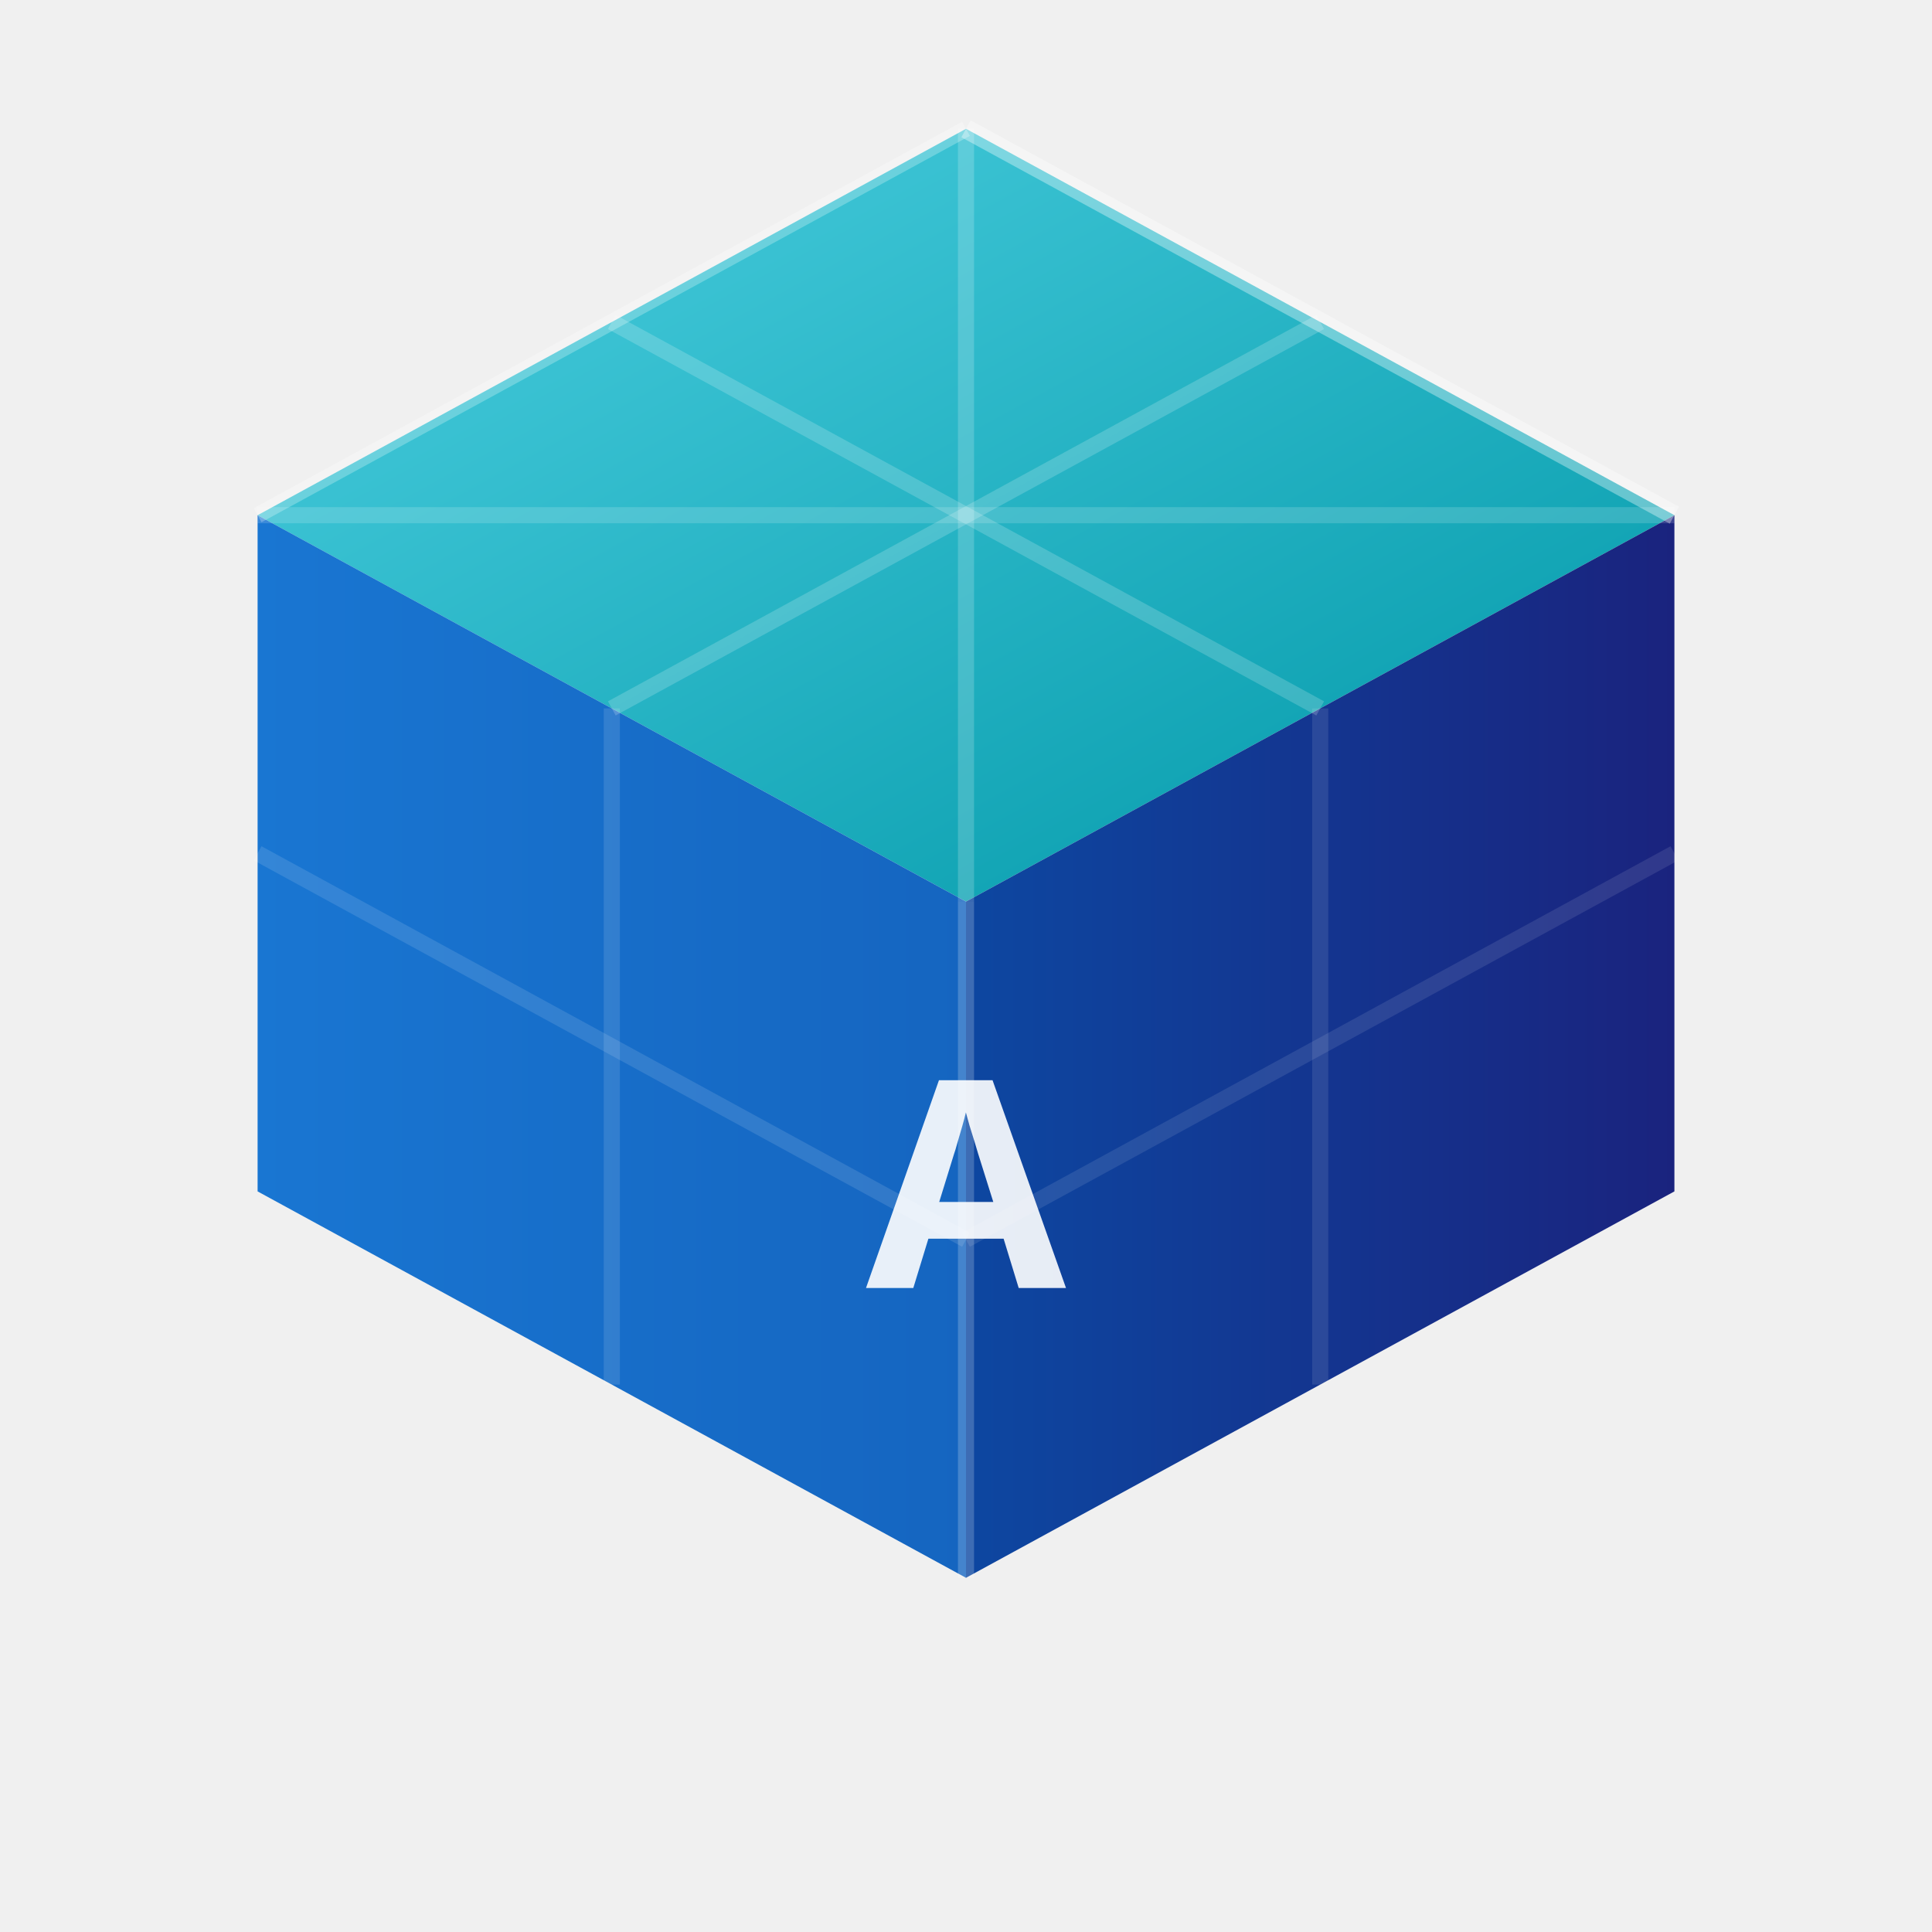
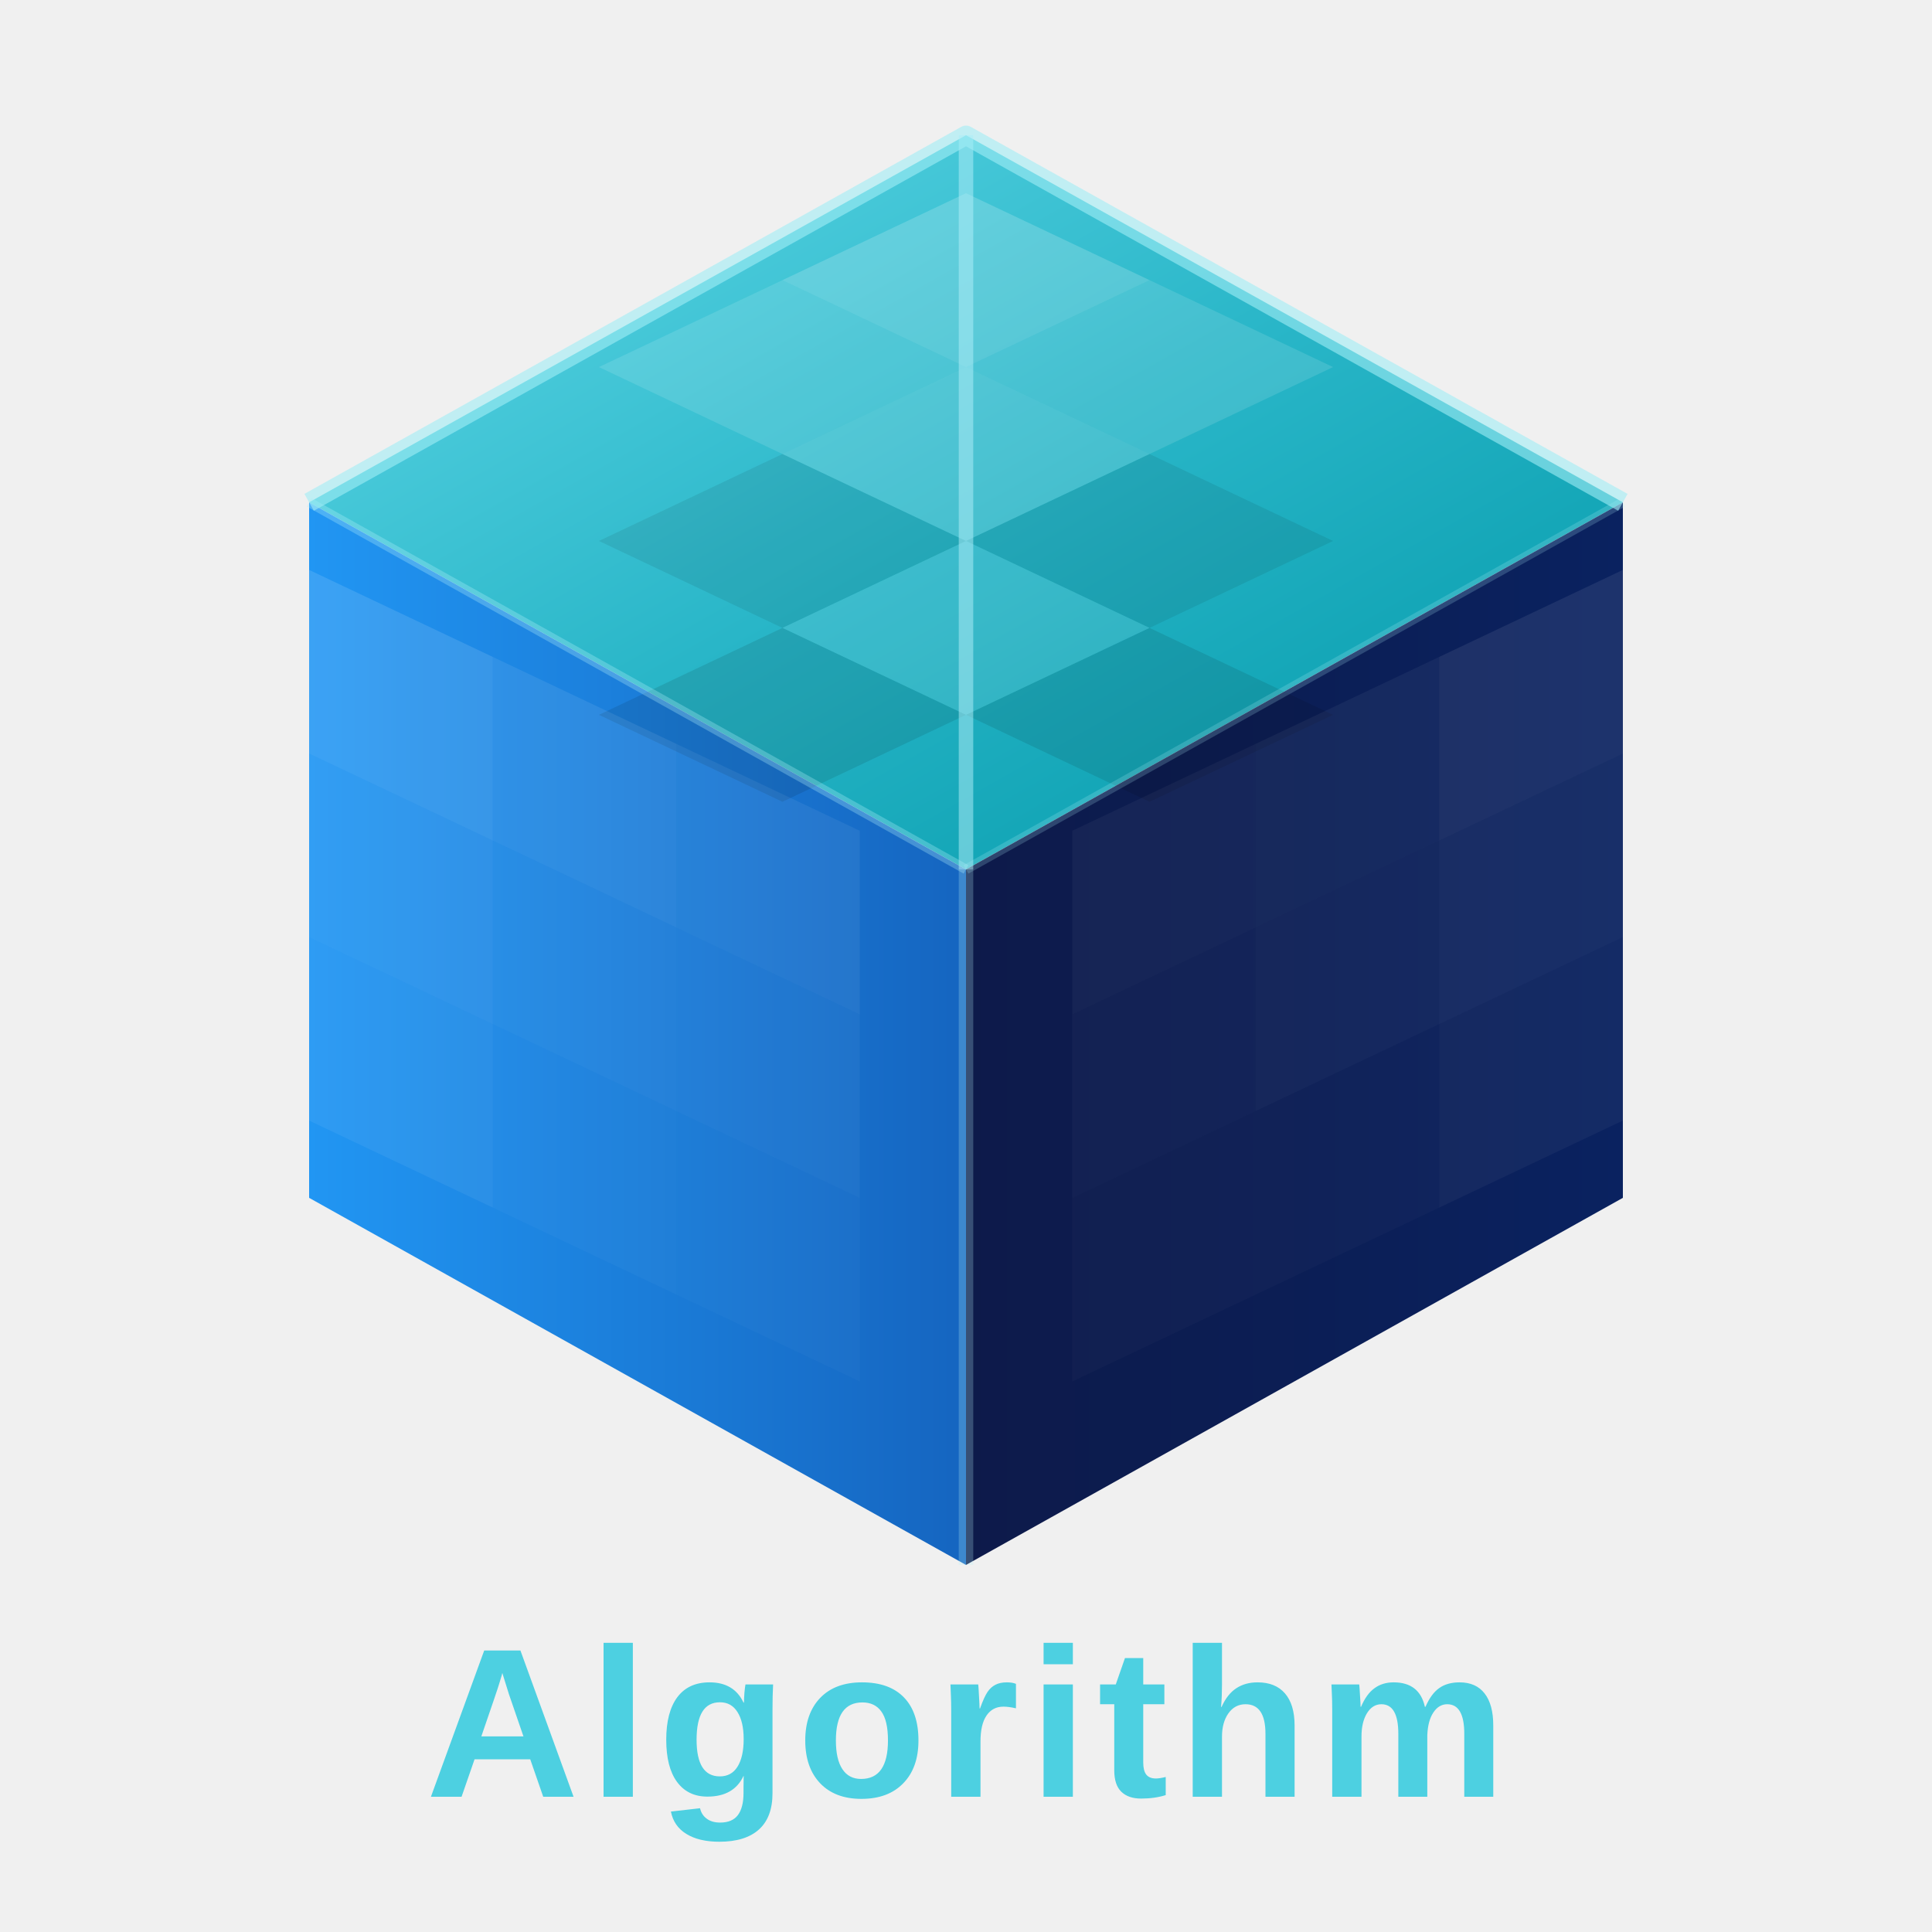
- <svg xmlns="http://www.w3.org/2000/svg" viewBox="0 0 120 120">
+ <svg xmlns="http://www.w3.org/2000/svg" viewBox="0 0 200 200">
  <defs>
-     <linearGradient id="topFace" x1="0%" y1="0%" x2="100%" y2="100%">
-       <stop offset="0%" style="stop-color:#4dd0e1" />
-       <stop offset="100%" style="stop-color:#0097a7" />
+     <linearGradient id="gTop" x1="0%" y1="0%" x2="100%" y2="100%">
+       <stop offset="0%" stop-color="#62d9e8" />
+       <stop offset="50%" stop-color="#29b6c8" />
+       <stop offset="100%" stop-color="#0097a7" />
    </linearGradient>
-     <linearGradient id="leftFace" x1="0%" y1="0%" x2="100%" y2="0%">
-       <stop offset="0%" style="stop-color:#1976d2" />
-       <stop offset="100%" style="stop-color:#1565c0" />
+     <linearGradient id="gLeft" x1="0%" y1="0%" x2="100%" y2="0%">
+       <stop offset="0%" stop-color="#2196f3" />
+       <stop offset="100%" stop-color="#1565c0" />
    </linearGradient>
-     <linearGradient id="rightFace" x1="0%" y1="0%" x2="100%" y2="0%">
-       <stop offset="0%" style="stop-color:#0d47a1" />
-       <stop offset="100%" style="stop-color:#1a237e" />
+     <linearGradient id="gRight" x1="100%" y1="0%" x2="0%" y2="0%">
+       <stop offset="0%" stop-color="#0a2260" />
+       <stop offset="100%" stop-color="#0d1a4a" />
+     </linearGradient>
+     <linearGradient id="gEdgeTop" x1="0%" y1="0%" x2="100%" y2="100%">
+       <stop offset="0%" stop-color="#a0ecf5" />
+       <stop offset="100%" stop-color="#4dd0e1" />
    </linearGradient>
  </defs>
-   <polygon points="60,8 104,32 60,56 16,32" fill="url(#topFace)" />
-   <polygon points="16,32 60,56 60,98 16,74" fill="url(#leftFace)" />
-   <polygon points="104,32 60,56 60,98 104,74" fill="url(#rightFace)" />
-   <line x1="60" y1="8" x2="60" y2="56" stroke="rgba(255,255,255,0.18)" stroke-width="1" />
-   <line x1="38" y1="20" x2="82" y2="44" stroke="rgba(255,255,255,0.18)" stroke-width="1" />
-   <line x1="16" y1="32" x2="104" y2="32" stroke="rgba(255,255,255,0.15)" stroke-width="1" />
-   <line x1="38" y1="44" x2="82" y2="20" stroke="rgba(255,255,255,0.18)" stroke-width="1" />
-   <line x1="16" y1="53" x2="60" y2="77" stroke="rgba(255,255,255,0.12)" stroke-width="1" />
-   <line x1="38" y1="44" x2="38" y2="86" stroke="rgba(255,255,255,0.12)" stroke-width="1" />
-   <line x1="60" y1="77" x2="104" y2="53" stroke="rgba(255,255,255,0.10)" stroke-width="1" />
-   <line x1="82" y1="44" x2="82" y2="86" stroke="rgba(255,255,255,0.10)" stroke-width="1" />
-   <line x1="60" y1="8" x2="104" y2="32" stroke="rgba(255,255,255,0.35)" stroke-width="1.2" />
-   <line x1="60" y1="8" x2="16" y2="32" stroke="rgba(255,255,255,0.25)" stroke-width="1" />
-   <line x1="60" y1="56" x2="60" y2="98" stroke="rgba(255,255,255,0.2)" stroke-width="1" />
-   <text x="60" y="80" font-family="Arial Black, sans-serif" font-size="18" font-weight="900" fill="white" text-anchor="middle" opacity="0.9">A</text>
+   <polygon points="100,14 168,52 100,90 32,52" fill="url(#gTop)" />
+   <polygon points="32,52 100,90 100,162 32,124" fill="url(#gLeft)" />
+   <polygon points="168,52 100,90 100,162 168,124" fill="url(#gRight)" />
+   <polygon points="100,20 119,29 100,38 81,29" fill="rgba(255,255,255,0.18)" />
+   <polygon points="119,29 138,38 119,47 100,38" fill="rgba(255,255,255,0.12)" />
+   <polygon points="81,29 100,38 81,47 62,38" fill="rgba(255,255,255,0.12)" />
+   <polygon points="100,38 119,47 100,56 81,47" fill="rgba(255,255,255,0.15)" />
+   <polygon points="119,47 138,56 119,65 100,56" fill="rgba(0,0,0,0.08)" />
+   <polygon points="81,47 100,56 81,65 62,56" fill="rgba(0,0,0,0.08)" />
+   <polygon points="100,56 119,65 100,74 81,65" fill="rgba(255,255,255,0.1)" />
+   <polygon points="119,65 138,74 119,83 100,74" fill="rgba(0,0,0,0.1)" />
+   <polygon points="81,65 100,74 81,83 62,74" fill="rgba(0,0,0,0.1)" />
+   <polygon points="32,59 51,68 51,87 32,78" fill="rgba(255,255,255,0.12)" />
+   <polygon points="51,68 70,77 70,96 51,87" fill="rgba(255,255,255,0.08)" />
+   <polygon points="70,77 89,86 89,105 70,96" fill="rgba(255,255,255,0.06)" />
+   <polygon points="32,78 51,87 51,106 32,97" fill="rgba(255,255,255,0.08)" />
+   <polygon points="51,87 70,96 70,115 51,106" fill="rgba(255,255,255,0.05)" />
+   <polygon points="70,96 89,105 89,124 70,115" fill="rgba(255,255,255,0.04)" />
+   <polygon points="32,97 51,106 51,125 32,116" fill="rgba(255,255,255,0.06)" />
+   <polygon points="51,106 70,115 70,134 51,125" fill="rgba(255,255,255,0.03)" />
+   <polygon points="70,115 89,124 89,143 70,134" fill="rgba(255,255,255,0.02)" />
+   <polygon points="168,59 168,78 149,87 149,68" fill="rgba(255,255,255,0.08)" />
+   <polygon points="149,68 149,87 130,96 130,77" fill="rgba(255,255,255,0.05)" />
+   <polygon points="130,77 130,96 111,105 111,86" fill="rgba(255,255,255,0.04)" />
+   <polygon points="168,78 168,97 149,106 149,87" fill="rgba(255,255,255,0.06)" />
+   <polygon points="149,87 149,106 130,115 130,96" fill="rgba(255,255,255,0.04)" />
+   <polygon points="130,96 130,115 111,124 111,105" fill="rgba(255,255,255,0.03)" />
+   <polygon points="168,97 168,116 149,125 149,106" fill="rgba(255,255,255,0.04)" />
+   <polygon points="149,106 149,125 130,134 130,115" fill="rgba(255,255,255,0.02)" />
+   <polygon points="130,115 130,134 111,143 111,124" fill="rgba(255,255,255,0.02)" />
+   <line x1="100" y1="14" x2="100" y2="90" stroke="rgba(180,240,250,0.5)" stroke-width="1.5" />
+   <line x1="32" y1="52" x2="100" y2="90" stroke="rgba(180,240,250,0.3)" stroke-width="1" />
+   <line x1="168" y1="52" x2="100" y2="90" stroke="rgba(180,240,250,0.2)" stroke-width="1" />
+   <line x1="100" y1="90" x2="100" y2="162" stroke="rgba(180,240,250,0.25)" stroke-width="1.5" />
+   <polyline points="32,52 100,14 168,52" fill="none" stroke="rgba(160,236,245,0.6)" stroke-width="2" stroke-linejoin="round" />
+   <text x="100" y="186" font-family="Arial,sans-serif" font-size="22" font-weight="bold" text-anchor="middle" letter-spacing="1" fill="#4dd0e1">Algorithm</text>
</svg>
